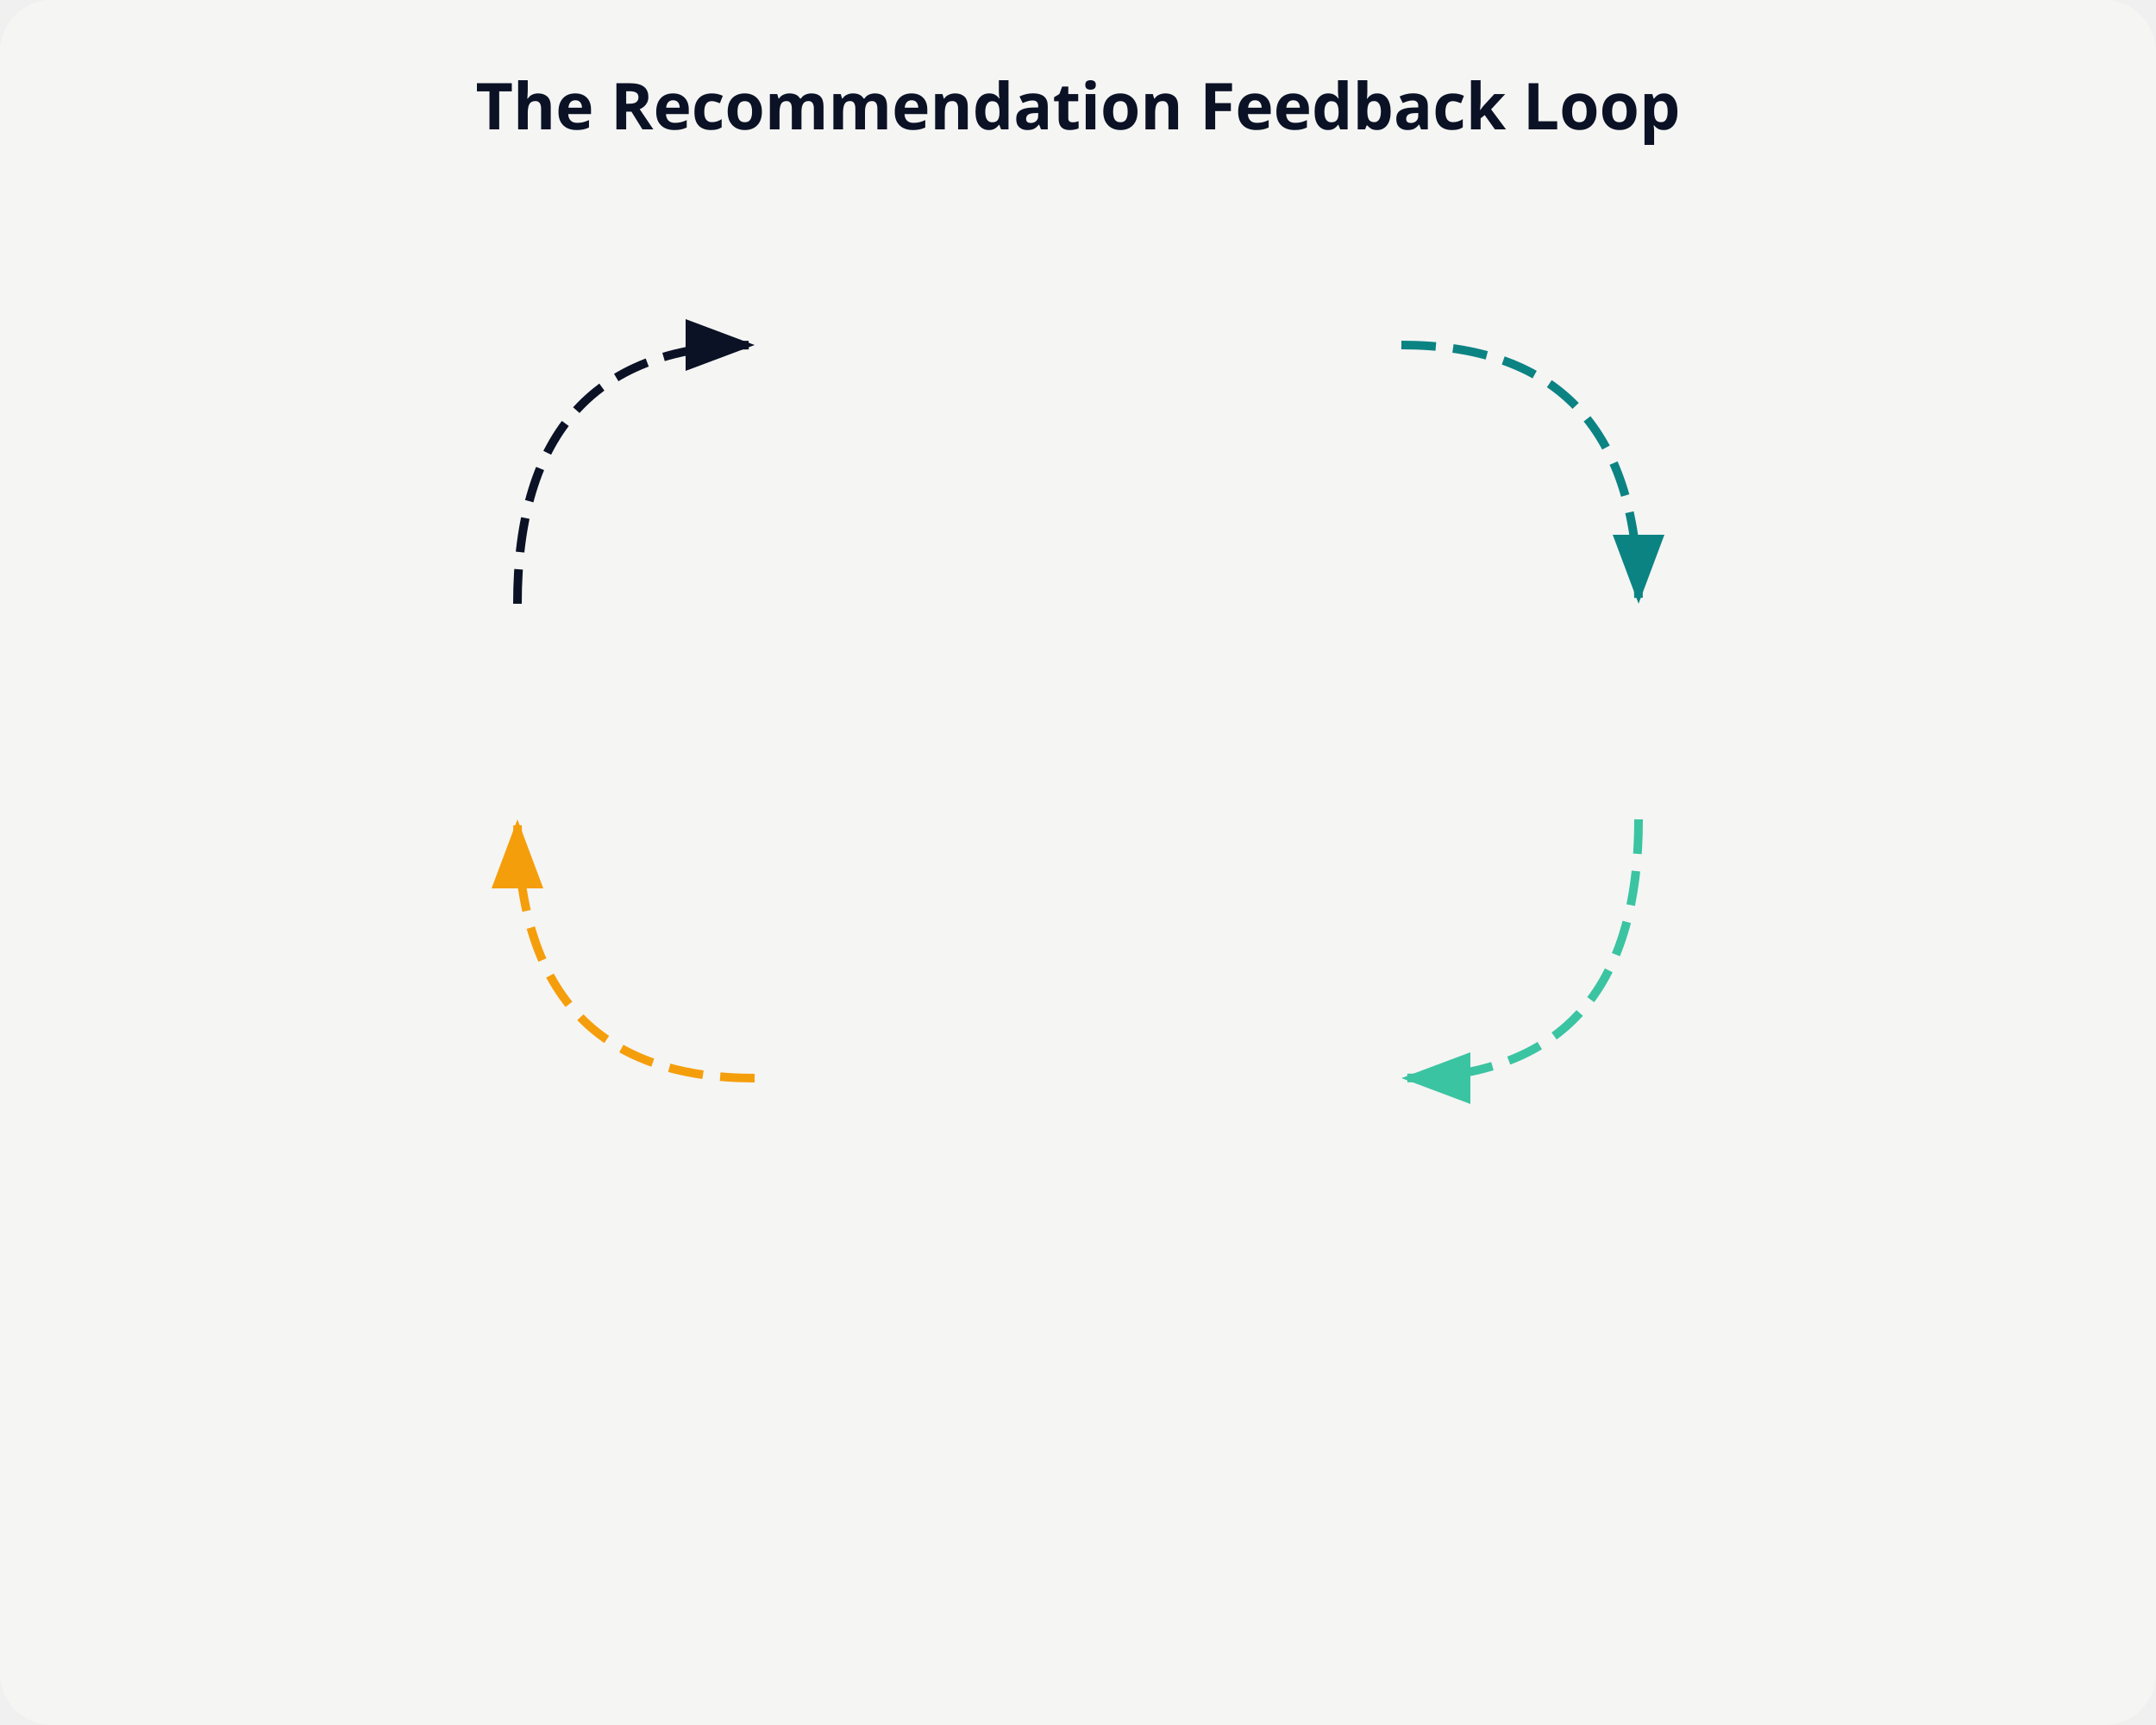
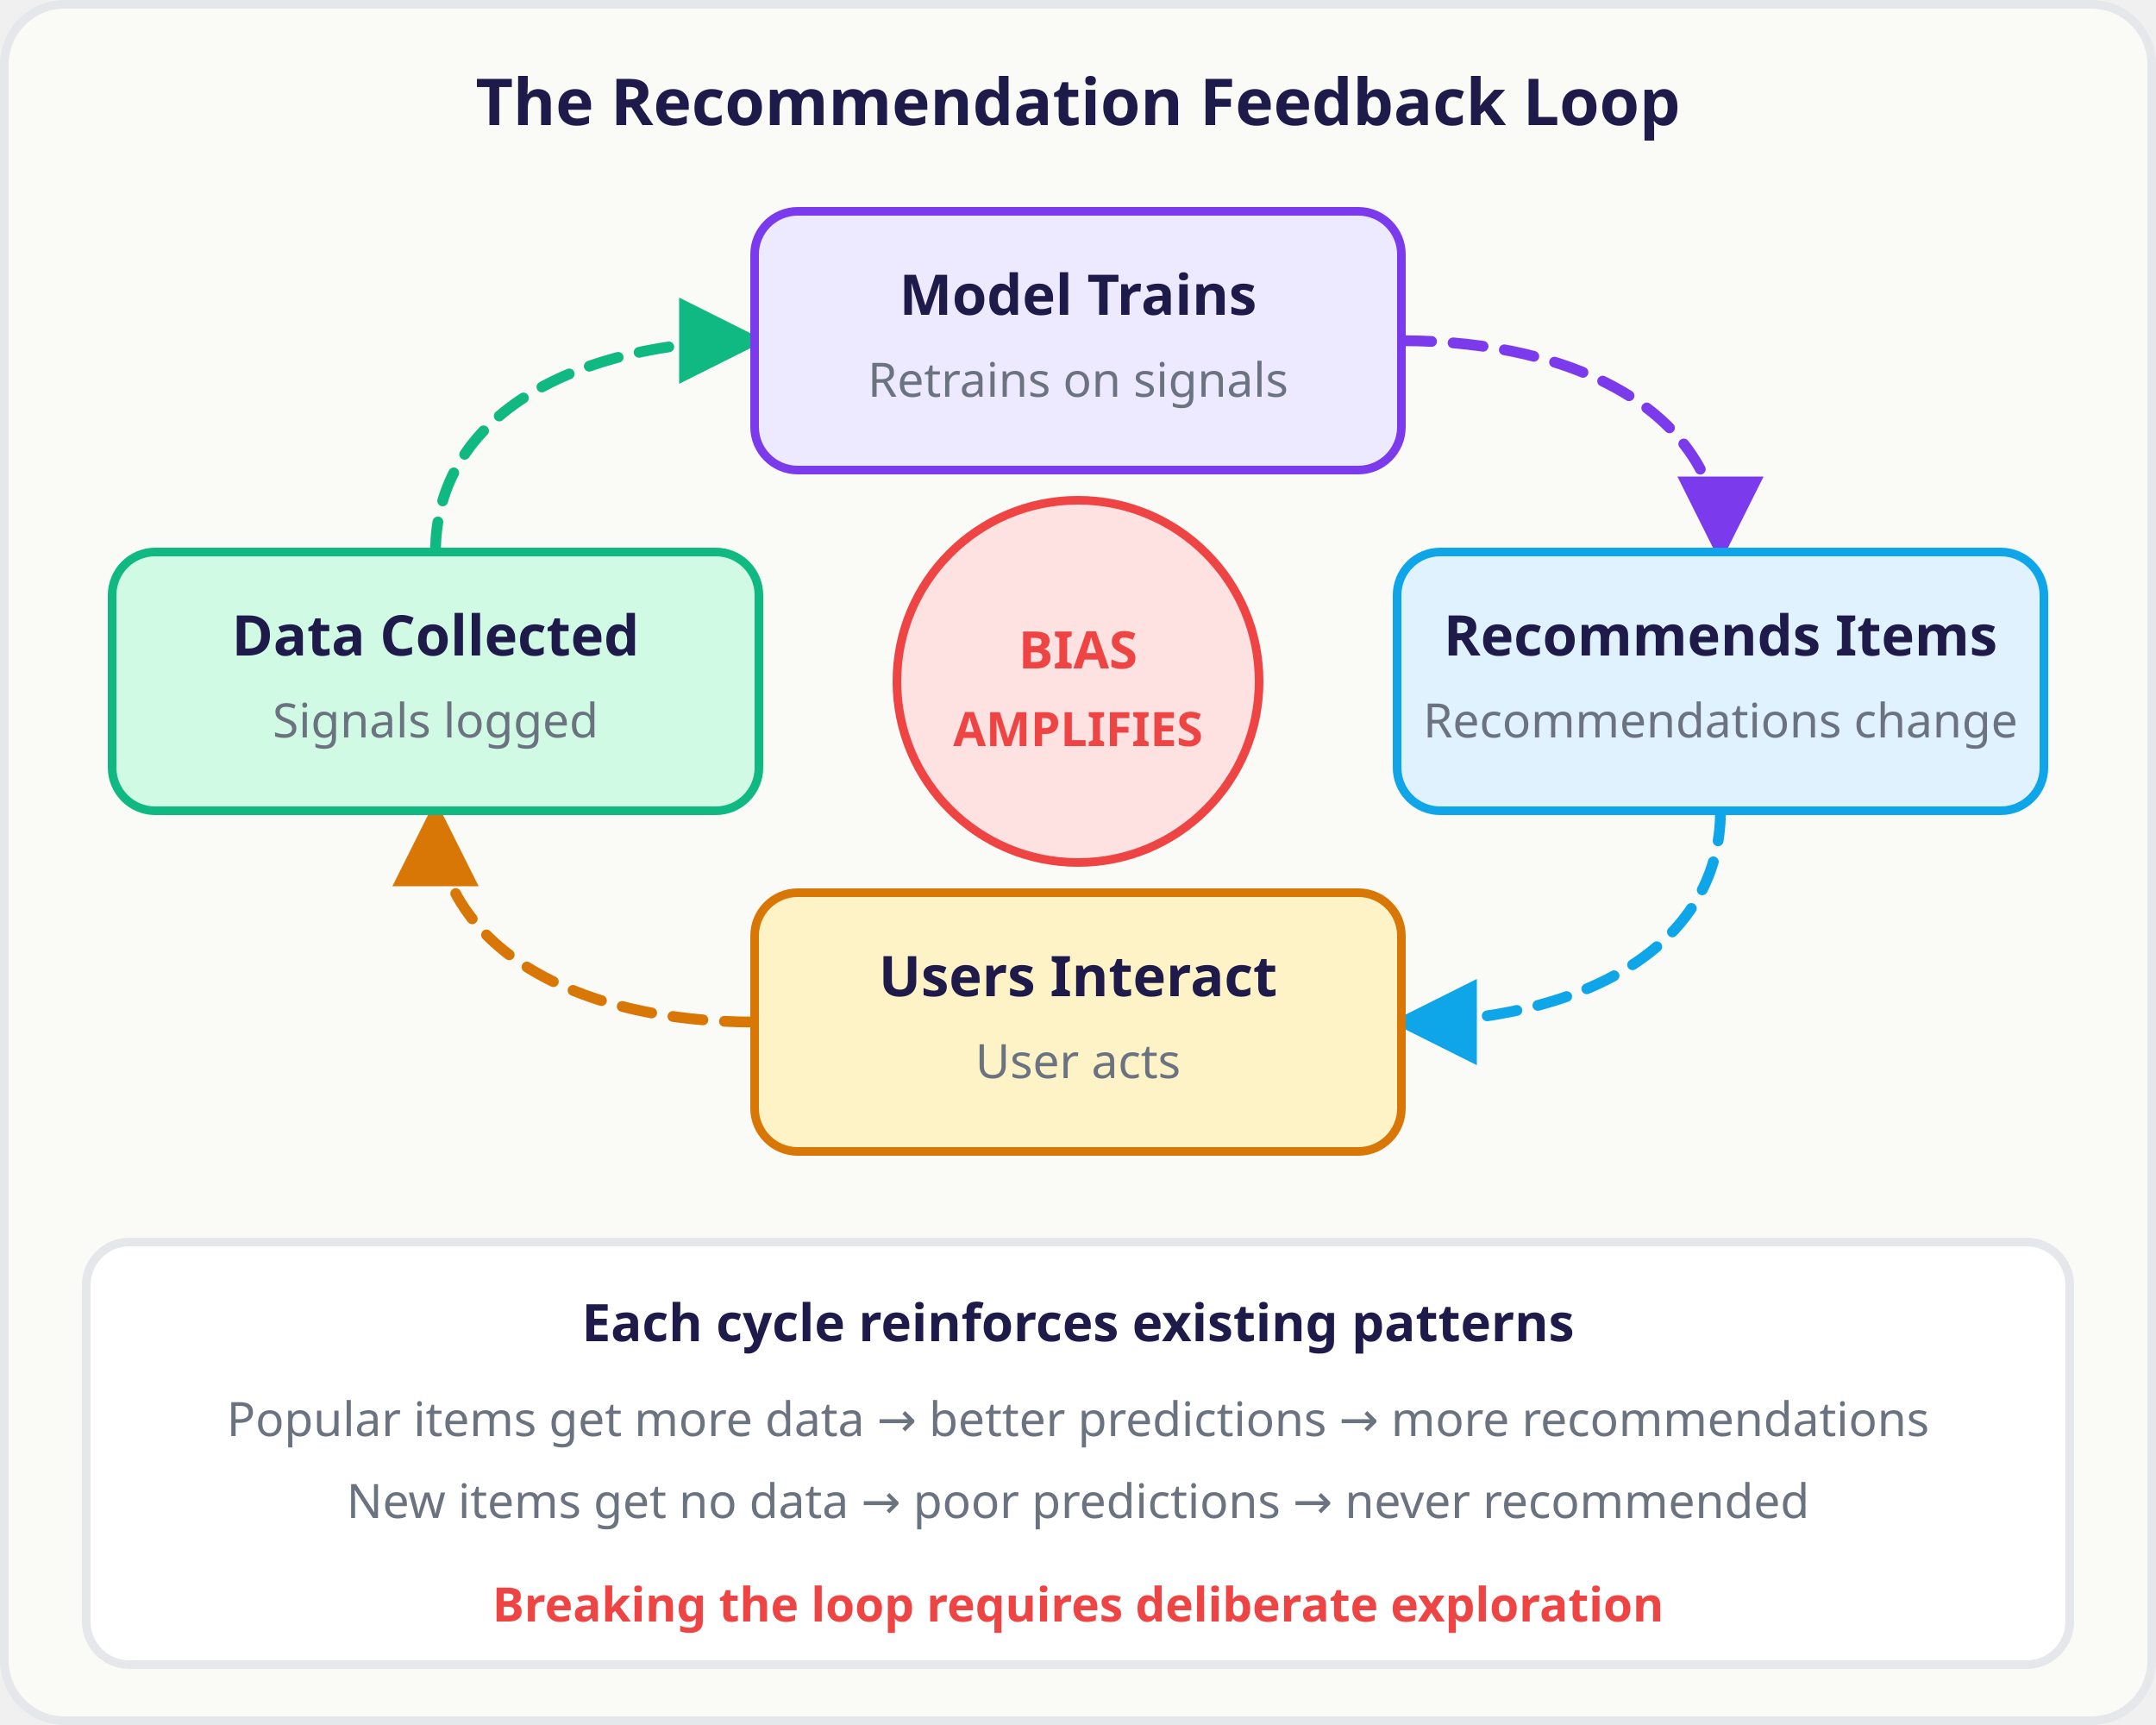
- <svg xmlns="http://www.w3.org/2000/svg" viewBox="0 0 500 400" font-family="system-ui,sans-serif">
+ <svg xmlns="http://www.w3.org/2000/svg" viewBox="0 0 500 400" font-family="system-ui, sans-serif">
  <style>
-     .node { opacity: 0; animation: appear 0.4s ease forwards; }
-     .n1 { animation-delay: 0s; }
-     .n2 { animation-delay: 0.6s; }
-     .n3 { animation-delay: 1.2s; }
-     .n4 { animation-delay: 1.8s; }
-     .flow-arrow { stroke-dasharray: 8 4; animation: dash 1.5s linear infinite; }
-     @keyframes appear { to { opacity: 1; } }
-     @keyframes dash { to { stroke-dashoffset: -24; } }
-     .danger-pulse { animation: dangerPulse 2s ease-in-out infinite; animation-delay: 3s; }
-     @keyframes dangerPulse { 0%,100% { stroke: #ef4444; stroke-width: 2; } 50% { stroke: #ef4444; stroke-width: 4; } }
+     .flow-arrow {
+       stroke-dasharray: 7 5;
+       animation: flow 2.4s linear infinite;
+     }
+     @keyframes flow {
+       to { stroke-dashoffset: -24; }
+     }
  </style>
-   <rect width="500" height="400" fill="#f5f5f4" rx="12" />
-   <text x="250" y="30" text-anchor="middle" font-size="15" font-weight="700" fill="#0b1225">The Recommendation Feedback Loop</text>
-   <g class="node n1">
-     <rect x="175" y="55" width="150" height="50" rx="10" fill="#0c8383" />
-     <text x="250" y="85" text-anchor="middle" font-size="13" font-weight="700" fill="white">Model Trains</text>
-   </g>
-   <path d="M325 80 Q380 80 380 140" class="flow-arrow" stroke="#0c8383" stroke-width="2" fill="none" marker-end="url(#arrow-teal)" />
-   <g class="node n2">
-     <rect x="305" y="140" width="150" height="50" rx="10" fill="#3bc4a1" />
-     <text x="380" y="170" text-anchor="middle" font-size="13" font-weight="700" fill="white">Recommends Items</text>
-   </g>
-   <path d="M380 190 Q380 250 325 250" class="flow-arrow" stroke="#3bc4a1" stroke-width="2" fill="none" marker-end="url(#arrow-green)" />
-   <g class="node n3">
-     <rect x="175" y="225" width="150" height="50" rx="10" fill="#f59e0b" />
-     <text x="250" y="255" text-anchor="middle" font-size="13" font-weight="700" fill="white">Users Interact</text>
-   </g>
-   <path d="M175 250 Q120 250 120 190" class="flow-arrow" stroke="#f59e0b" stroke-width="2" fill="none" marker-end="url(#arrow-amber)" />
-   <g class="node n4">
-     <rect x="45" y="140" width="150" height="50" rx="10" fill="#0b1225" />
-     <text x="120" y="170" text-anchor="middle" font-size="13" font-weight="700" fill="white">Data Collected</text>
-   </g>
-   <path d="M120 140 Q120 80 175 80" class="flow-arrow" stroke="#0b1225" stroke-width="2" fill="none" marker-end="url(#arrow-dark)" />
-   <g class="node n4">
-     <circle cx="250" cy="165" r="55" fill="none" class="danger-pulse" stroke="#ef4444" stroke-width="2" />
-     <text x="250" y="165" text-anchor="middle" font-size="10" font-weight="700" fill="#ef4444">BIAS</text>
-     <text x="250" y="178" text-anchor="middle" font-size="9" fill="#ef4444">AMPLIFIES</text>
-   </g>
-   <g class="node n4">
-     <text x="250" y="320" text-anchor="middle" font-size="11" fill="#0b1225" font-weight="600">Each cycle reinforces existing patterns</text>
-     <text x="250" y="338" text-anchor="middle" font-size="10" fill="#666">Popular items get more data → better predictions → more recommendations</text>
-     <text x="250" y="354" text-anchor="middle" font-size="10" fill="#666">New items get no data → poor predictions → never recommended</text>
-     <text x="250" y="375" text-anchor="middle" font-size="10" font-weight="600" fill="#ef4444">Breaking the loop requires deliberate exploration</text>
-   </g>
  <defs>
-     <marker id="arrow-teal" markerWidth="8" markerHeight="6" refX="8" refY="3" orient="auto">
-       <path d="M0,0 L8,3 L0,6" fill="#0c8383" />
+     <marker id="arrow-purple" markerWidth="8" markerHeight="8" refX="7" refY="4" orient="auto">
+       <path d="M0 0 L8 4 L0 8 Z" fill="#7C3AED" />
    </marker>
-     <marker id="arrow-green" markerWidth="8" markerHeight="6" refX="8" refY="3" orient="auto">
-       <path d="M0,0 L8,3 L0,6" fill="#3bc4a1" />
+     <marker id="arrow-blue" markerWidth="8" markerHeight="8" refX="7" refY="4" orient="auto">
+       <path d="M0 0 L8 4 L0 8 Z" fill="#0EA5E9" />
    </marker>
-     <marker id="arrow-amber" markerWidth="8" markerHeight="6" refX="8" refY="3" orient="auto">
-       <path d="M0,0 L8,3 L0,6" fill="#f59e0b" />
+     <marker id="arrow-amber" markerWidth="8" markerHeight="8" refX="7" refY="4" orient="auto">
+       <path d="M0 0 L8 4 L0 8 Z" fill="#D97706" />
    </marker>
-     <marker id="arrow-dark" markerWidth="8" markerHeight="6" refX="8" refY="3" orient="auto">
-       <path d="M0,0 L8,3 L0,6" fill="#0b1225" />
+     <marker id="arrow-green" markerWidth="8" markerHeight="8" refX="7" refY="4" orient="auto">
+       <path d="M0 0 L8 4 L0 8 Z" fill="#10B981" />
    </marker>
  </defs>
+   <rect x="1" y="1" width="498" height="398" rx="14" fill="#FAFAF7" stroke="#E5E7EB" stroke-width="2" />
+   <text x="250" y="29" text-anchor="middle" font-size="15" font-weight="700" fill="#1E1B4B">The Recommendation Feedback Loop</text>
+   <path d="M325 79 C366 79 399 96 399 128" class="flow-arrow" fill="none" stroke="#7C3AED" stroke-width="2.5" stroke-linecap="round" marker-end="url(#arrow-purple)" />
+   <path d="M399 188 C399 220 366 237 325 237" class="flow-arrow" fill="none" stroke="#0EA5E9" stroke-width="2.5" stroke-linecap="round" marker-end="url(#arrow-blue)" />
+   <path d="M175 237 C134 237 101 220 101 188" class="flow-arrow" fill="none" stroke="#D97706" stroke-width="2.5" stroke-linecap="round" marker-end="url(#arrow-amber)" />
+   <path d="M101 128 C101 96 134 79 175 79" class="flow-arrow" fill="none" stroke="#10B981" stroke-width="2.5" stroke-linecap="round" marker-end="url(#arrow-green)" />
+   <g>
+     <rect x="175" y="49" width="150" height="60" rx="10" fill="#EDE9FE" stroke="#7C3AED" stroke-width="2" />
+     <text x="250" y="73" text-anchor="middle" font-size="13" font-weight="700" fill="#1E1B4B">Model Trains</text>
+     <text x="250" y="92" text-anchor="middle" font-size="11" fill="#6B7280">Retrains on signals</text>
+   </g>
+   <g>
+     <rect x="324" y="128" width="150" height="60" rx="10" fill="#E0F2FE" stroke="#0EA5E9" stroke-width="2" />
+     <text x="399" y="152" text-anchor="middle" font-size="13" font-weight="700" fill="#1E1B4B">Recommends Items</text>
+     <text x="399" y="171" text-anchor="middle" font-size="11" fill="#6B7280">Recommendations change</text>
+   </g>
+   <g>
+     <rect x="175" y="207" width="150" height="60" rx="10" fill="#FEF3C7" stroke="#D97706" stroke-width="2" />
+     <text x="250" y="231" text-anchor="middle" font-size="13" font-weight="700" fill="#1E1B4B">Users Interact</text>
+     <text x="250" y="250" text-anchor="middle" font-size="11" fill="#6B7280">User acts</text>
+   </g>
+   <g>
+     <rect x="26" y="128" width="150" height="60" rx="10" fill="#D1FAE5" stroke="#10B981" stroke-width="2" />
+     <text x="101" y="152" text-anchor="middle" font-size="13" font-weight="700" fill="#1E1B4B">Data Collected</text>
+     <text x="101" y="171" text-anchor="middle" font-size="11" fill="#6B7280">Signals logged</text>
+   </g>
+   <g>
+     <circle cx="250" cy="158" r="42" fill="#FEE2E2" stroke="#EF4444" stroke-width="2" />
+     <text x="250" y="155" text-anchor="middle" font-size="12" font-weight="700" fill="#EF4444">BIAS</text>
+     <text x="250" y="173" text-anchor="middle" font-size="11" font-weight="700" fill="#EF4444">AMPLIFIES</text>
+   </g>
+   <g>
+     <rect x="20" y="288" width="460" height="98" rx="10" fill="#FFFFFF" stroke="#E5E7EB" stroke-width="2" />
+     <text x="250" y="311" text-anchor="middle" font-size="12" font-weight="700" fill="#1E1B4B">Each cycle reinforces existing patterns</text>
+     <text x="250" y="333" text-anchor="middle" font-size="11" fill="#6B7280">Popular items get more data → better predictions → more recommendations</text>
+     <text x="250" y="352" text-anchor="middle" font-size="11" fill="#6B7280">New items get no data → poor predictions → never recommended</text>
+     <text x="250" y="376" text-anchor="middle" font-size="11" font-weight="700" fill="#EF4444">Breaking the loop requires deliberate exploration</text>
+   </g>
</svg>
